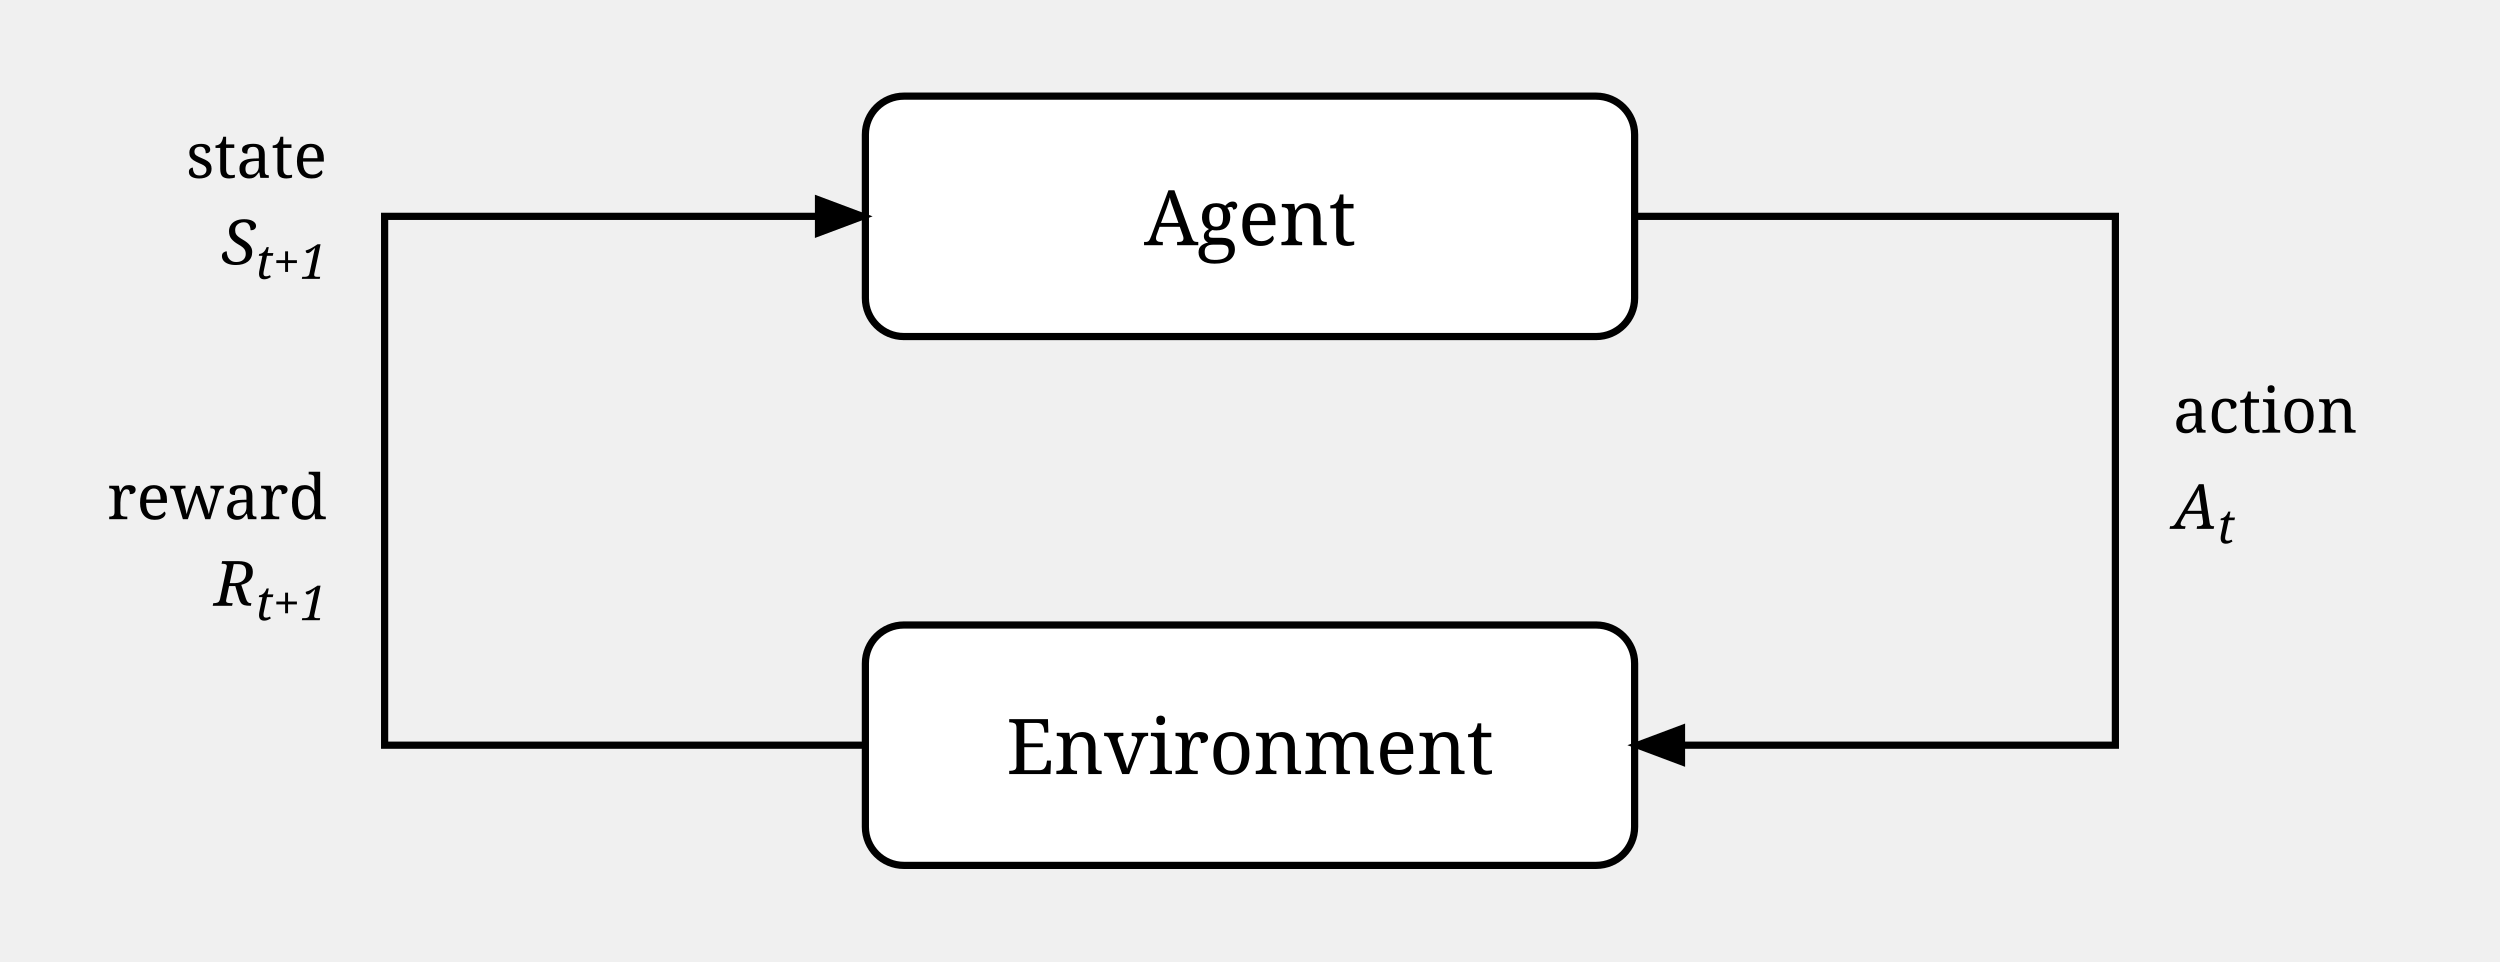
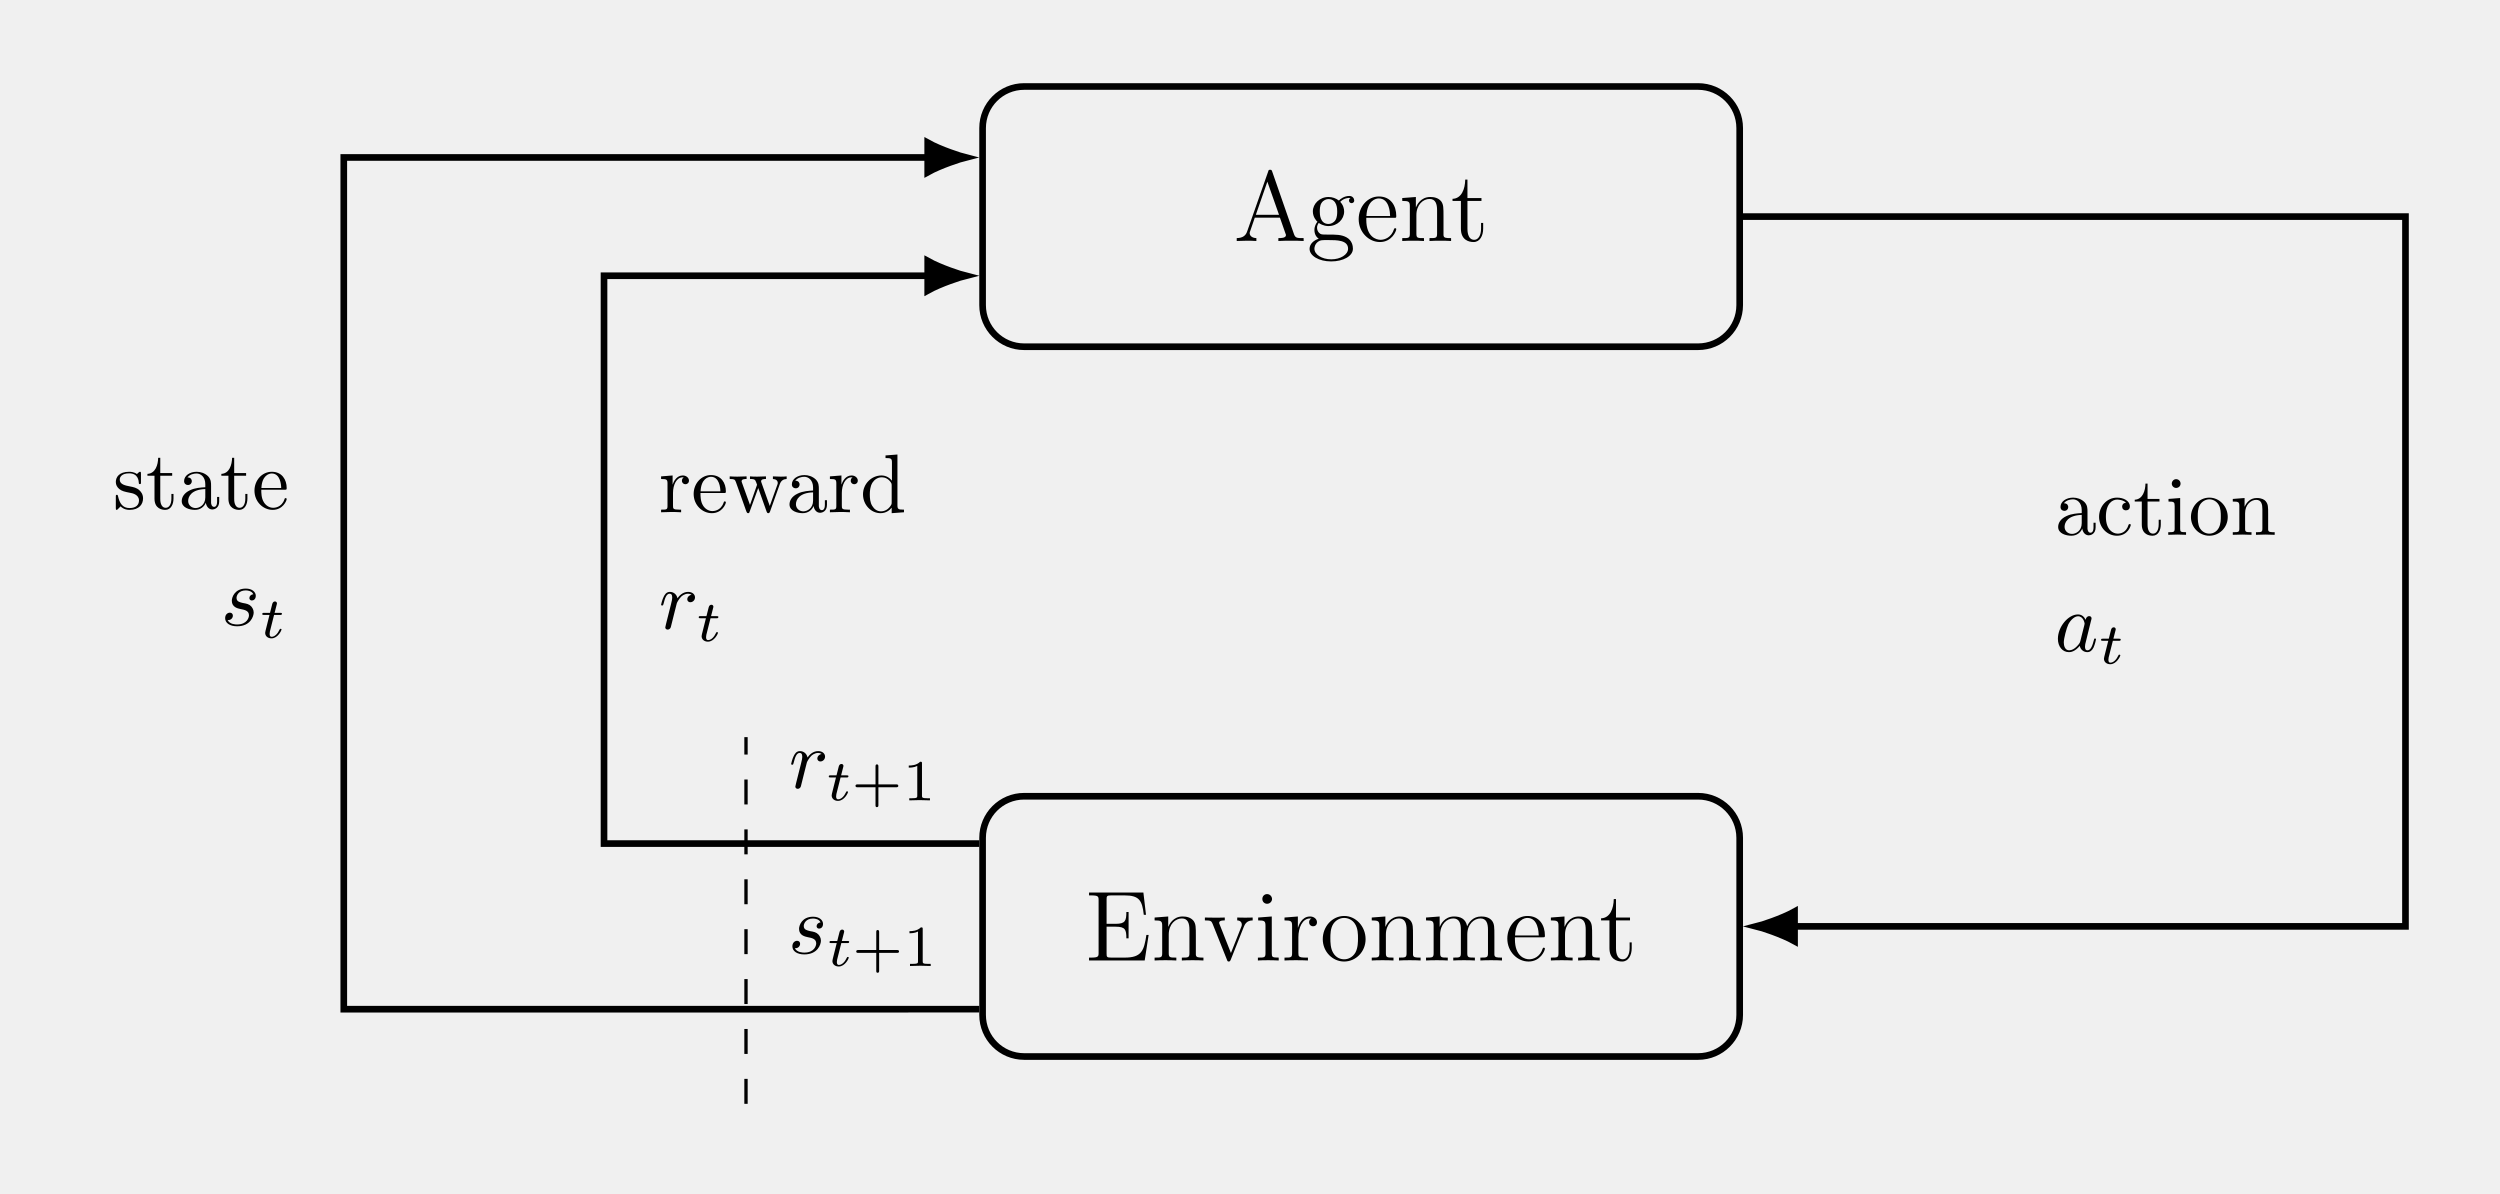
- <svg xmlns="http://www.w3.org/2000/svg" viewBox="0 0 520 200" width="520" height="200" font-family="Georgia, serif" font-size="15">
+ <svg xmlns="http://www.w3.org/2000/svg" xmlns:xlink="http://www.w3.org/1999/xlink" width="298.298pt" height="142.413pt" viewBox="0 0 298.298 142.413">
  <defs>
-     <marker id="arrow" markerWidth="8" markerHeight="8" refX="7" refY="3" orient="auto">
-       <path d="M0,0 L0,6 L8,3 z" fill="black" />
-     </marker>
+     <g>
+       <g id="glyph-0-0">
+         <path d="M 4.609 -8.281 C 4.562 -8.422 4.531 -8.5 4.375 -8.5 C 4.203 -8.5 4.172 -8.469 4.125 -8.281 L 1.625 -1.156 C 1.469 -0.672 1.125 -0.359 0.375 -0.344 L 0.375 0 C 1.094 -0.031 1.125 -0.031 1.516 -0.031 C 1.844 -0.031 2.422 -0.031 2.719 0 L 2.719 -0.344 C 2.219 -0.359 1.922 -0.609 1.922 -0.938 C 1.922 -1.016 1.922 -1.031 1.984 -1.188 L 2.531 -2.781 L 5.531 -2.781 L 6.188 -0.906 C 6.25 -0.766 6.25 -0.734 6.25 -0.703 C 6.25 -0.344 5.641 -0.344 5.344 -0.344 L 5.344 0 C 5.625 -0.031 6.562 -0.031 6.891 -0.031 C 7.234 -0.031 8.078 -0.031 8.359 0 L 8.359 -0.344 C 7.578 -0.344 7.375 -0.344 7.203 -0.828 Z M 4.031 -7.078 L 5.422 -3.125 L 2.656 -3.125 Z M 4.031 -7.078 " />
+       </g>
+       <g id="glyph-0-1">
+         <path d="M 1.422 -2.156 C 1.969 -1.781 2.453 -1.781 2.578 -1.781 C 3.656 -1.781 4.453 -2.594 4.453 -3.516 C 4.453 -3.828 4.359 -4.281 3.984 -4.672 C 4.438 -5.141 5 -5.141 5.062 -5.141 C 5.109 -5.141 5.172 -5.141 5.219 -5.125 C 5.094 -5.078 5.031 -4.953 5.031 -4.828 C 5.031 -4.656 5.156 -4.516 5.344 -4.516 C 5.438 -4.516 5.656 -4.578 5.656 -4.828 C 5.656 -5.047 5.484 -5.375 5.078 -5.375 C 4.453 -5.375 3.984 -5 3.828 -4.828 C 3.469 -5.094 3.047 -5.25 2.594 -5.25 C 1.531 -5.25 0.719 -4.438 0.719 -3.531 C 0.719 -2.844 1.141 -2.406 1.266 -2.297 C 1.125 -2.125 0.906 -1.781 0.906 -1.312 C 0.906 -0.625 1.328 -0.328 1.422 -0.266 C 0.875 -0.109 0.328 0.328 0.328 0.938 C 0.328 1.766 1.438 2.438 2.906 2.438 C 4.328 2.438 5.5 1.812 5.5 0.922 C 5.5 0.625 5.422 -0.078 4.703 -0.453 C 4.094 -0.766 3.5 -0.766 2.469 -0.766 C 1.75 -0.766 1.672 -0.766 1.453 -0.984 C 1.328 -1.109 1.219 -1.328 1.219 -1.578 C 1.219 -1.781 1.297 -1.984 1.422 -2.156 Z M 2.594 -2.031 C 1.547 -2.031 1.547 -3.234 1.547 -3.516 C 1.547 -3.734 1.547 -4.219 1.75 -4.531 C 1.969 -4.875 2.328 -5 2.578 -5 C 3.625 -5 3.625 -3.797 3.625 -3.531 C 3.625 -3.312 3.625 -2.828 3.422 -2.5 C 3.203 -2.156 2.844 -2.031 2.594 -2.031 Z M 2.922 2.188 C 1.781 2.188 0.906 1.609 0.906 0.922 C 0.906 0.828 0.922 0.375 1.375 0.062 C 1.641 -0.109 1.75 -0.109 2.578 -0.109 C 3.578 -0.109 4.922 -0.109 4.922 0.922 C 4.922 1.625 4.016 2.188 2.922 2.188 Z M 2.922 2.188 " />
+       </g>
+       <g id="glyph-0-2">
+         <path d="M 4.562 -2.766 C 4.828 -2.766 4.844 -2.766 4.844 -2.984 C 4.844 -4.188 4.203 -5.312 2.766 -5.312 C 1.406 -5.312 0.359 -4.078 0.359 -2.609 C 0.359 -1.031 1.578 0.125 2.891 0.125 C 4.312 0.125 4.844 -1.172 4.844 -1.422 C 4.844 -1.484 4.781 -1.531 4.719 -1.531 C 4.625 -1.531 4.594 -1.469 4.578 -1.422 C 4.266 -0.422 3.469 -0.141 2.969 -0.141 C 2.469 -0.141 1.266 -0.469 1.266 -2.531 L 1.266 -2.766 Z M 1.281 -2.984 C 1.375 -4.859 2.422 -5.078 2.75 -5.078 C 4.031 -5.078 4.094 -3.391 4.109 -2.984 Z M 1.281 -2.984 " />
+       </g>
+       <g id="glyph-0-3">
+         <path d="M 5.297 -2.891 C 5.297 -4 5.297 -4.328 5.031 -4.719 C 4.672 -5.172 4.125 -5.25 3.719 -5.25 C 2.562 -5.25 2.109 -4.266 2.016 -4.031 L 2 -4.031 L 2 -5.25 L 0.375 -5.125 L 0.375 -4.781 C 1.188 -4.781 1.281 -4.688 1.281 -4.109 L 1.281 -0.875 C 1.281 -0.344 1.156 -0.344 0.375 -0.344 L 0.375 0 C 0.688 -0.031 1.328 -0.031 1.672 -0.031 C 2.016 -0.031 2.656 -0.031 2.969 0 L 2.969 -0.344 C 2.203 -0.344 2.062 -0.344 2.062 -0.875 L 2.062 -3.094 C 2.062 -4.344 2.875 -5.016 3.625 -5.016 C 4.359 -5.016 4.531 -4.406 4.531 -3.672 L 4.531 -0.875 C 4.531 -0.344 4.391 -0.344 3.625 -0.344 L 3.625 0 C 3.922 -0.031 4.578 -0.031 4.906 -0.031 C 5.25 -0.031 5.891 -0.031 6.203 0 L 6.203 -0.344 C 5.609 -0.344 5.312 -0.344 5.297 -0.703 Z M 5.297 -2.891 " />
+       </g>
+       <g id="glyph-0-4">
+         <path d="M 2 -4.781 L 3.672 -4.781 L 3.672 -5.125 L 2 -5.125 L 2 -7.328 L 1.734 -7.328 C 1.719 -6.203 1.297 -5.062 0.219 -5.031 L 0.219 -4.781 L 1.219 -4.781 L 1.219 -1.469 C 1.219 -0.156 2.109 0.125 2.734 0.125 C 3.484 0.125 3.875 -0.625 3.875 -1.469 L 3.875 -2.156 L 3.625 -2.156 L 3.625 -1.5 C 3.625 -0.641 3.281 -0.141 2.812 -0.141 C 2 -0.141 2 -1.25 2 -1.453 Z M 2 -4.781 " />
+       </g>
+       <g id="glyph-0-5">
+         <path d="M 7.594 -3.047 L 7.328 -3.047 C 7.047 -1.188 6.766 -0.344 4.75 -0.344 L 3.125 -0.344 C 2.609 -0.344 2.578 -0.422 2.578 -0.828 L 2.578 -4.031 L 3.672 -4.031 C 4.812 -4.031 4.938 -3.672 4.938 -2.641 L 5.203 -2.641 L 5.203 -5.781 L 4.938 -5.781 C 4.938 -4.75 4.812 -4.375 3.672 -4.375 L 2.578 -4.375 L 2.578 -7.281 C 2.578 -7.672 2.609 -7.766 3.125 -7.766 L 4.719 -7.766 C 6.469 -7.766 6.828 -7.172 7.016 -5.453 L 7.281 -5.453 L 6.969 -8.109 L 0.484 -8.109 L 0.484 -7.766 L 0.719 -7.766 C 1.578 -7.766 1.625 -7.641 1.625 -7.203 L 1.625 -0.906 C 1.625 -0.469 1.578 -0.344 0.719 -0.344 L 0.484 -0.344 L 0.484 0 L 7.125 0 Z M 7.594 -3.047 " />
+       </g>
+       <g id="glyph-0-6">
+         <path d="M 4.859 -4 C 4.969 -4.266 5.172 -4.781 5.922 -4.781 L 5.922 -5.125 C 5.578 -5.109 5.422 -5.109 5.047 -5.109 C 4.797 -5.109 4.625 -5.109 4.078 -5.125 L 4.078 -4.781 C 4.578 -4.766 4.625 -4.406 4.625 -4.281 C 4.625 -4.172 4.609 -4.109 4.547 -3.969 L 3.328 -0.891 L 2 -4.25 C 1.938 -4.422 1.922 -4.422 1.922 -4.484 C 1.922 -4.781 2.375 -4.781 2.594 -4.781 L 2.594 -5.125 C 2.297 -5.109 1.672 -5.109 1.359 -5.109 C 0.969 -5.109 0.938 -5.109 0.219 -5.125 L 0.219 -4.781 C 0.875 -4.781 1 -4.734 1.141 -4.375 L 2.844 -0.109 C 2.906 0.062 2.922 0.125 3.078 0.125 C 3.156 0.125 3.234 0.094 3.312 -0.109 Z M 4.859 -4 " />
+       </g>
+       <g id="glyph-0-7">
+         <path d="M 2.078 -7.328 C 2.078 -7.641 1.828 -7.922 1.484 -7.922 C 1.172 -7.922 0.922 -7.672 0.922 -7.344 C 0.922 -6.984 1.203 -6.766 1.484 -6.766 C 1.859 -6.766 2.078 -7.078 2.078 -7.328 Z M 0.422 -5.125 L 0.422 -4.781 C 1.188 -4.781 1.297 -4.703 1.297 -4.125 L 1.297 -0.875 C 1.297 -0.344 1.172 -0.344 0.391 -0.344 L 0.391 0 C 0.719 -0.031 1.297 -0.031 1.641 -0.031 C 1.781 -0.031 2.469 -0.031 2.875 0 L 2.875 -0.344 C 2.094 -0.344 2.047 -0.406 2.047 -0.875 L 2.047 -5.25 Z M 0.422 -5.125 " />
+       </g>
+       <g id="glyph-0-8">
+         <path d="M 1.984 -2.781 C 1.984 -3.922 2.469 -5.016 3.375 -5.016 C 3.484 -5.016 3.5 -5.016 3.547 -5 C 3.453 -4.953 3.266 -4.875 3.266 -4.562 C 3.266 -4.219 3.531 -4.078 3.734 -4.078 C 3.969 -4.078 4.203 -4.234 4.203 -4.562 C 4.203 -4.922 3.875 -5.25 3.375 -5.25 C 2.359 -5.25 2.016 -4.156 1.938 -3.922 L 1.922 -3.922 L 1.922 -5.25 L 0.328 -5.125 L 0.328 -4.781 C 1.141 -4.781 1.234 -4.688 1.234 -4.109 L 1.234 -0.875 C 1.234 -0.344 1.109 -0.344 0.328 -0.344 L 0.328 0 C 0.672 -0.031 1.328 -0.031 1.672 -0.031 C 2 -0.031 2.844 -0.031 3.125 0 L 3.125 -0.344 L 2.875 -0.344 C 2.016 -0.344 1.984 -0.469 1.984 -0.906 Z M 1.984 -2.781 " />
+       </g>
+       <g id="glyph-0-9">
+         <path d="M 5.469 -2.547 C 5.469 -4.078 4.297 -5.312 2.922 -5.312 C 1.484 -5.312 0.359 -4.047 0.359 -2.547 C 0.359 -1.031 1.547 0.125 2.906 0.125 C 4.312 0.125 5.469 -1.047 5.469 -2.547 Z M 2.922 -0.141 C 2.469 -0.141 1.938 -0.328 1.594 -0.922 C 1.281 -1.453 1.266 -2.156 1.266 -2.656 C 1.266 -3.109 1.266 -3.828 1.625 -4.375 C 1.969 -4.875 2.484 -5.078 2.906 -5.078 C 3.375 -5.078 3.875 -4.859 4.188 -4.391 C 4.562 -3.844 4.562 -3.094 4.562 -2.656 C 4.562 -2.234 4.562 -1.5 4.25 -0.938 C 3.922 -0.375 3.375 -0.141 2.922 -0.141 Z M 2.922 -0.141 " />
+       </g>
+       <g id="glyph-0-10">
+         <path d="M 8.531 -2.891 C 8.531 -4 8.531 -4.328 8.266 -4.719 C 7.922 -5.172 7.359 -5.25 6.953 -5.25 C 5.969 -5.25 5.469 -4.531 5.281 -4.078 C 5.109 -4.984 4.469 -5.25 3.719 -5.25 C 2.562 -5.25 2.109 -4.266 2.016 -4.031 L 2 -4.031 L 2 -5.25 L 0.375 -5.125 L 0.375 -4.781 C 1.188 -4.781 1.281 -4.688 1.281 -4.109 L 1.281 -0.875 C 1.281 -0.344 1.156 -0.344 0.375 -0.344 L 0.375 0 C 0.688 -0.031 1.328 -0.031 1.672 -0.031 C 2.016 -0.031 2.656 -0.031 2.969 0 L 2.969 -0.344 C 2.203 -0.344 2.062 -0.344 2.062 -0.875 L 2.062 -3.094 C 2.062 -4.344 2.875 -5.016 3.625 -5.016 C 4.359 -5.016 4.531 -4.406 4.531 -3.672 L 4.531 -0.875 C 4.531 -0.344 4.391 -0.344 3.625 -0.344 L 3.625 0 C 3.922 -0.031 4.578 -0.031 4.906 -0.031 C 5.25 -0.031 5.891 -0.031 6.203 0 L 6.203 -0.344 C 5.438 -0.344 5.297 -0.344 5.297 -0.875 L 5.297 -3.094 C 5.297 -4.344 6.125 -5.016 6.859 -5.016 C 7.594 -5.016 7.766 -4.406 7.766 -3.672 L 7.766 -0.875 C 7.766 -0.344 7.625 -0.344 6.859 -0.344 L 6.859 0 C 7.172 -0.031 7.812 -0.031 8.141 -0.031 C 8.484 -0.031 9.125 -0.031 9.438 0 L 9.438 -0.344 C 8.844 -0.344 8.547 -0.344 8.531 -0.703 Z M 8.531 -2.891 " />
+       </g>
+       <g id="glyph-1-0">
+         <path d="M 3.297 -0.75 C 3.344 -0.359 3.609 0.062 4.078 0.062 C 4.281 0.062 4.891 -0.078 4.891 -0.891 L 4.891 -1.438 L 4.641 -1.438 L 4.641 -0.891 C 4.641 -0.312 4.391 -0.25 4.281 -0.25 C 3.953 -0.25 3.922 -0.688 3.922 -0.75 L 3.922 -2.734 C 3.922 -3.141 3.922 -3.531 3.562 -3.906 C 3.172 -4.281 2.672 -4.438 2.203 -4.438 C 1.391 -4.438 0.703 -3.984 0.703 -3.328 C 0.703 -3.031 0.906 -2.859 1.156 -2.859 C 1.438 -2.859 1.625 -3.062 1.625 -3.312 C 1.625 -3.438 1.562 -3.766 1.109 -3.766 C 1.375 -4.125 1.859 -4.234 2.188 -4.234 C 2.672 -4.234 3.234 -3.844 3.234 -2.953 L 3.234 -2.594 C 2.734 -2.562 2.031 -2.531 1.406 -2.234 C 0.672 -1.891 0.422 -1.375 0.422 -0.938 C 0.422 -0.141 1.375 0.109 2 0.109 C 2.656 0.109 3.109 -0.281 3.297 -0.75 Z M 3.234 -2.375 L 3.234 -1.391 C 3.234 -0.453 2.516 -0.109 2.078 -0.109 C 1.594 -0.109 1.188 -0.453 1.188 -0.953 C 1.188 -1.5 1.594 -2.328 3.234 -2.375 Z M 3.234 -2.375 " />
+       </g>
+       <g id="glyph-1-1">
+         <path d="M 1.156 -2.156 C 1.156 -3.781 1.969 -4.203 2.5 -4.203 C 2.594 -4.203 3.219 -4.188 3.562 -3.828 C 3.156 -3.797 3.094 -3.5 3.094 -3.375 C 3.094 -3.109 3.281 -2.922 3.547 -2.922 C 3.812 -2.922 4.016 -3.078 4.016 -3.391 C 4.016 -4.062 3.25 -4.438 2.484 -4.438 C 1.25 -4.438 0.344 -3.375 0.344 -2.141 C 0.344 -0.875 1.312 0.109 2.469 0.109 C 3.797 0.109 4.125 -1.078 4.125 -1.188 C 4.125 -1.281 4.016 -1.281 3.984 -1.281 C 3.906 -1.281 3.875 -1.234 3.859 -1.188 C 3.578 -0.266 2.922 -0.141 2.562 -0.141 C 2.031 -0.141 1.156 -0.562 1.156 -2.156 Z M 1.156 -2.156 " />
+       </g>
+       <g id="glyph-1-2">
+         <path d="M 1.719 -3.969 L 3.141 -3.969 L 3.141 -4.281 L 1.719 -4.281 L 1.719 -6.109 L 1.469 -6.109 C 1.453 -5.281 1.156 -4.234 0.188 -4.188 L 0.188 -3.969 L 1.031 -3.969 L 1.031 -1.234 C 1.031 -0.016 1.953 0.109 2.312 0.109 C 3.016 0.109 3.297 -0.594 3.297 -1.234 L 3.297 -1.797 L 3.047 -1.797 L 3.047 -1.25 C 3.047 -0.516 2.75 -0.141 2.375 -0.141 C 1.719 -0.141 1.719 -1.047 1.719 -1.203 Z M 1.719 -3.969 " />
+       </g>
+       <g id="glyph-1-3">
+         <path d="M 1.75 -4.391 L 0.359 -4.281 L 0.359 -3.969 C 1.016 -3.969 1.094 -3.906 1.094 -3.422 L 1.094 -0.75 C 1.094 -0.312 0.984 -0.312 0.328 -0.312 L 0.328 0 C 0.641 -0.016 1.188 -0.031 1.422 -0.031 C 1.766 -0.031 2.109 -0.016 2.453 0 L 2.453 -0.312 C 1.797 -0.312 1.75 -0.359 1.75 -0.75 Z M 1.797 -6.109 C 1.797 -6.422 1.547 -6.641 1.266 -6.641 C 0.969 -6.641 0.75 -6.375 0.75 -6.109 C 0.75 -5.844 0.969 -5.594 1.266 -5.594 C 1.547 -5.594 1.797 -5.797 1.797 -6.109 Z M 1.797 -6.109 " />
+       </g>
+       <g id="glyph-1-4">
+         <path d="M 4.672 -2.125 C 4.672 -3.391 3.688 -4.438 2.484 -4.438 C 1.234 -4.438 0.281 -3.359 0.281 -2.125 C 0.281 -0.844 1.312 0.109 2.469 0.109 C 3.672 0.109 4.672 -0.859 4.672 -2.125 Z M 2.484 -0.141 C 2.047 -0.141 1.625 -0.344 1.344 -0.797 C 1.094 -1.234 1.094 -1.844 1.094 -2.203 C 1.094 -2.594 1.094 -3.125 1.344 -3.562 C 1.609 -4.016 2.078 -4.234 2.469 -4.234 C 2.906 -4.234 3.328 -4.016 3.594 -3.578 C 3.844 -3.156 3.844 -2.578 3.844 -2.203 C 3.844 -1.844 3.844 -1.312 3.625 -0.875 C 3.406 -0.422 2.969 -0.141 2.484 -0.141 Z M 2.484 -0.141 " />
+       </g>
+       <g id="glyph-1-5">
+         <path d="M 1.094 -3.406 L 1.094 -0.75 C 1.094 -0.312 0.984 -0.312 0.312 -0.312 L 0.312 0 C 0.672 -0.016 1.172 -0.031 1.438 -0.031 C 1.703 -0.031 2.219 -0.016 2.547 0 L 2.547 -0.312 C 1.891 -0.312 1.781 -0.312 1.781 -0.75 L 1.781 -2.578 C 1.781 -3.609 2.484 -4.172 3.109 -4.172 C 3.734 -4.172 3.844 -3.625 3.844 -3.062 L 3.844 -0.75 C 3.844 -0.312 3.734 -0.312 3.078 -0.312 L 3.078 0 C 3.422 -0.016 3.922 -0.031 4.203 -0.031 C 4.453 -0.031 4.969 -0.016 5.312 0 L 5.312 -0.312 C 4.797 -0.312 4.547 -0.312 4.531 -0.609 L 4.531 -2.5 C 4.531 -3.359 4.531 -3.656 4.234 -4.016 C 4.094 -4.188 3.766 -4.391 3.188 -4.391 C 2.453 -4.391 2 -3.953 1.719 -3.344 L 1.719 -4.391 L 0.312 -4.281 L 0.312 -3.969 C 1.016 -3.969 1.094 -3.906 1.094 -3.406 Z M 1.094 -3.406 " />
+       </g>
+       <g id="glyph-1-6">
+         <path d="M 1.656 -3.297 L 1.656 -4.391 L 0.281 -4.281 L 0.281 -3.969 C 0.969 -3.969 1.047 -3.906 1.047 -3.406 L 1.047 -0.75 C 1.047 -0.312 0.938 -0.312 0.281 -0.312 L 0.281 0 C 0.672 -0.016 1.125 -0.031 1.406 -0.031 C 1.812 -0.031 2.266 -0.031 2.672 0 L 2.672 -0.312 L 2.453 -0.312 C 1.719 -0.312 1.703 -0.422 1.703 -0.781 L 1.703 -2.297 C 1.703 -3.281 2.125 -4.172 2.875 -4.172 C 2.953 -4.172 2.969 -4.172 2.984 -4.156 C 2.953 -4.141 2.766 -4.031 2.766 -3.766 C 2.766 -3.5 2.969 -3.344 3.188 -3.344 C 3.359 -3.344 3.609 -3.469 3.609 -3.781 C 3.609 -4.094 3.297 -4.391 2.875 -4.391 C 2.156 -4.391 1.797 -3.719 1.656 -3.297 Z M 1.656 -3.297 " />
+       </g>
+       <g id="glyph-1-7">
+         <path d="M 1.109 -2.5 C 1.172 -3.984 2 -4.234 2.344 -4.234 C 3.359 -4.234 3.469 -2.891 3.469 -2.5 Z M 1.094 -2.297 L 3.875 -2.297 C 4.094 -2.297 4.125 -2.297 4.125 -2.5 C 4.125 -3.484 3.578 -4.438 2.344 -4.438 C 1.188 -4.438 0.281 -3.422 0.281 -2.188 C 0.281 -0.859 1.312 0.109 2.453 0.109 C 3.672 0.109 4.125 -0.984 4.125 -1.188 C 4.125 -1.281 4.031 -1.297 3.984 -1.297 C 3.906 -1.297 3.875 -1.234 3.859 -1.156 C 3.516 -0.141 2.625 -0.141 2.516 -0.141 C 2.031 -0.141 1.625 -0.438 1.406 -0.797 C 1.094 -1.281 1.094 -1.938 1.094 -2.297 Z M 1.094 -2.297 " />
+       </g>
+       <g id="glyph-1-8">
+         <path d="M 6.141 -3.328 C 6.312 -3.828 6.625 -3.953 6.969 -3.969 L 6.969 -4.281 C 6.75 -4.25 6.469 -4.25 6.25 -4.25 C 5.969 -4.25 5.516 -4.266 5.328 -4.281 L 5.328 -3.969 C 5.688 -3.953 5.906 -3.781 5.906 -3.5 C 5.906 -3.438 5.906 -3.406 5.859 -3.281 L 4.953 -0.75 L 3.969 -3.516 C 3.922 -3.625 3.922 -3.656 3.922 -3.703 C 3.922 -3.969 4.312 -3.969 4.5 -3.969 L 4.5 -4.281 C 4.219 -4.266 3.703 -4.25 3.469 -4.25 C 3.172 -4.25 2.891 -4.25 2.594 -4.281 L 2.594 -3.969 C 2.953 -3.969 3.109 -3.953 3.219 -3.812 C 3.266 -3.766 3.375 -3.469 3.438 -3.281 L 2.594 -0.875 L 1.641 -3.516 C 1.594 -3.641 1.594 -3.656 1.594 -3.703 C 1.594 -3.969 1.984 -3.969 2.188 -3.969 L 2.188 -4.281 C 1.891 -4.266 1.328 -4.25 1.094 -4.25 C 1.062 -4.25 0.531 -4.25 0.172 -4.281 L 0.172 -3.969 C 0.672 -3.969 0.797 -3.938 0.906 -3.625 L 2.156 -0.109 C 2.219 0.031 2.25 0.109 2.375 0.109 C 2.5 0.109 2.516 0.047 2.562 -0.094 L 3.578 -2.891 L 4.578 -0.078 C 4.625 0.031 4.656 0.109 4.781 0.109 C 4.906 0.109 4.938 0.016 4.984 -0.078 Z M 6.141 -3.328 " />
+       </g>
+       <g id="glyph-1-9">
+         <path d="M 3.766 -0.547 L 3.766 0.109 L 5.234 0 L 5.234 -0.312 C 4.531 -0.312 4.453 -0.375 4.453 -0.859 L 4.453 -6.891 L 3.031 -6.781 L 3.031 -6.469 C 3.719 -6.469 3.797 -6.406 3.797 -5.906 L 3.797 -3.766 C 3.516 -4.125 3.078 -4.391 2.547 -4.391 C 1.375 -4.391 0.344 -3.406 0.344 -2.141 C 0.344 -0.875 1.312 0.109 2.438 0.109 C 3.078 0.109 3.516 -0.234 3.766 -0.547 Z M 3.766 -3.203 L 3.766 -1.172 C 3.766 -0.984 3.766 -0.969 3.656 -0.797 C 3.359 -0.328 2.922 -0.109 2.484 -0.109 C 2.047 -0.109 1.688 -0.359 1.453 -0.75 C 1.188 -1.156 1.156 -1.719 1.156 -2.125 C 1.156 -2.484 1.188 -3.078 1.469 -3.531 C 1.672 -3.844 2.047 -4.172 2.594 -4.172 C 2.938 -4.172 3.359 -4.016 3.656 -3.578 C 3.766 -3.406 3.766 -3.391 3.766 -3.203 Z M 3.766 -3.203 " />
+       </g>
+       <g id="glyph-1-10">
+         <path d="M 2.062 -1.922 C 2.281 -1.891 3.094 -1.719 3.094 -1.016 C 3.094 -0.5 2.75 -0.109 1.969 -0.109 C 1.141 -0.109 0.781 -0.672 0.594 -1.516 C 0.562 -1.641 0.562 -1.688 0.453 -1.688 C 0.328 -1.688 0.328 -1.625 0.328 -1.438 L 0.328 -0.125 C 0.328 0.047 0.328 0.109 0.438 0.109 C 0.484 0.109 0.5 0.094 0.688 -0.094 C 0.703 -0.109 0.703 -0.125 0.891 -0.312 C 1.312 0.094 1.766 0.109 1.969 0.109 C 3.109 0.109 3.578 -0.562 3.578 -1.266 C 3.578 -1.797 3.281 -2.094 3.156 -2.219 C 2.828 -2.531 2.438 -2.609 2.031 -2.688 C 1.469 -2.797 0.797 -2.922 0.797 -3.5 C 0.797 -3.844 1.062 -4.25 1.922 -4.25 C 3 -4.25 3.062 -3.359 3.078 -3.062 C 3.078 -2.969 3.172 -2.969 3.188 -2.969 C 3.328 -2.969 3.328 -3.016 3.328 -3.203 L 3.328 -4.203 C 3.328 -4.375 3.328 -4.438 3.219 -4.438 C 3.172 -4.438 3.141 -4.438 3.016 -4.328 C 2.984 -4.281 2.891 -4.203 2.844 -4.172 C 2.469 -4.438 2.062 -4.438 1.922 -4.438 C 0.703 -4.438 0.328 -3.781 0.328 -3.219 C 0.328 -2.875 0.484 -2.594 0.75 -2.375 C 1.078 -2.125 1.344 -2.062 2.062 -1.922 Z M 2.062 -1.922 " />
+       </g>
+       <g id="glyph-2-0">
+         <path d="M 3.703 -3.75 C 3.516 -4.125 3.234 -4.391 2.781 -4.391 C 1.625 -4.391 0.391 -2.922 0.391 -1.484 C 0.391 -0.547 0.938 0.109 1.719 0.109 C 1.922 0.109 2.406 0.062 3 -0.641 C 3.078 -0.219 3.438 0.109 3.906 0.109 C 4.25 0.109 4.484 -0.125 4.641 -0.438 C 4.812 -0.797 4.938 -1.406 4.938 -1.422 C 4.938 -1.516 4.859 -1.516 4.828 -1.516 C 4.719 -1.516 4.719 -1.484 4.688 -1.344 C 4.516 -0.688 4.328 -0.109 3.922 -0.109 C 3.656 -0.109 3.625 -0.359 3.625 -0.562 C 3.625 -0.781 3.656 -0.859 3.766 -1.297 C 3.875 -1.719 3.891 -1.812 3.984 -2.188 L 4.328 -3.578 C 4.406 -3.859 4.406 -3.875 4.406 -3.922 C 4.406 -4.094 4.281 -4.188 4.125 -4.188 C 3.875 -4.188 3.734 -3.969 3.703 -3.75 Z M 3.062 -1.188 C 3 -1 3 -0.984 2.859 -0.812 C 2.422 -0.266 2.016 -0.109 1.734 -0.109 C 1.234 -0.109 1.094 -0.656 1.094 -1.047 C 1.094 -1.531 1.422 -2.766 1.641 -3.219 C 1.953 -3.797 2.406 -4.172 2.797 -4.172 C 3.438 -4.172 3.578 -3.359 3.578 -3.297 C 3.578 -3.234 3.562 -3.172 3.547 -3.125 Z M 3.062 -1.188 " />
+       </g>
+       <g id="glyph-2-1">
+         <path d="M 0.875 -0.578 C 0.844 -0.438 0.781 -0.203 0.781 -0.156 C 0.781 0.016 0.922 0.109 1.078 0.109 C 1.188 0.109 1.375 0.031 1.438 -0.172 C 1.453 -0.203 1.797 -1.562 1.828 -1.734 C 1.922 -2.062 2.094 -2.766 2.156 -3.031 C 2.188 -3.156 2.469 -3.625 2.703 -3.844 C 2.781 -3.906 3.078 -4.172 3.5 -4.172 C 3.766 -4.172 3.906 -4.047 3.922 -4.047 C 3.625 -4 3.406 -3.766 3.406 -3.5 C 3.406 -3.344 3.516 -3.156 3.781 -3.156 C 4.047 -3.156 4.328 -3.391 4.328 -3.734 C 4.328 -4.094 4.016 -4.391 3.5 -4.391 C 2.859 -4.391 2.422 -3.906 2.234 -3.625 C 2.156 -4.062 1.797 -4.391 1.328 -4.391 C 0.875 -4.391 0.688 -4 0.594 -3.812 C 0.422 -3.484 0.281 -2.891 0.281 -2.859 C 0.281 -2.766 0.391 -2.766 0.406 -2.766 C 0.5 -2.766 0.516 -2.766 0.578 -2.984 C 0.75 -3.688 0.938 -4.172 1.297 -4.172 C 1.469 -4.172 1.609 -4.094 1.609 -3.703 C 1.609 -3.5 1.578 -3.391 1.453 -2.875 Z M 0.875 -0.578 " />
+       </g>
+       <g id="glyph-2-2">
+         <path d="M 3.875 -3.703 C 3.609 -3.703 3.406 -3.484 3.406 -3.266 C 3.406 -3.125 3.5 -2.969 3.703 -2.969 C 3.922 -2.969 4.172 -3.141 4.172 -3.531 C 4.172 -3.984 3.734 -4.391 2.984 -4.391 C 1.672 -4.391 1.312 -3.375 1.312 -2.938 C 1.312 -2.156 2.047 -2.016 2.328 -1.953 C 2.844 -1.859 3.359 -1.75 3.359 -1.203 C 3.359 -0.938 3.141 -0.109 1.938 -0.109 C 1.812 -0.109 1.047 -0.109 0.812 -0.641 C 1.188 -0.578 1.438 -0.891 1.438 -1.156 C 1.438 -1.391 1.281 -1.516 1.078 -1.516 C 0.812 -1.516 0.516 -1.297 0.516 -0.859 C 0.516 -0.281 1.078 0.109 1.938 0.109 C 3.547 0.109 3.922 -1.094 3.922 -1.531 C 3.922 -1.891 3.734 -2.141 3.625 -2.266 C 3.359 -2.547 3.062 -2.594 2.625 -2.672 C 2.266 -2.766 1.875 -2.828 1.875 -3.281 C 1.875 -3.562 2.109 -4.172 2.984 -4.172 C 3.234 -4.172 3.734 -4.094 3.875 -3.703 Z M 3.875 -3.703 " />
+       </g>
+       <g id="glyph-3-0">
+         <path d="M 1.703 -2.734 L 2.422 -2.734 C 2.547 -2.734 2.641 -2.734 2.641 -2.891 C 2.641 -2.984 2.547 -2.984 2.422 -2.984 L 1.766 -2.984 L 2.031 -4.016 C 2.031 -4.047 2.047 -4.094 2.047 -4.109 C 2.047 -4.234 1.953 -4.344 1.812 -4.344 C 1.641 -4.344 1.531 -4.219 1.484 -4.031 C 1.438 -3.859 1.531 -4.203 1.219 -2.984 L 0.516 -2.984 C 0.375 -2.984 0.297 -2.984 0.297 -2.844 C 0.297 -2.734 0.375 -2.734 0.5 -2.734 L 1.156 -2.734 L 0.75 -1.109 C 0.703 -0.922 0.641 -0.688 0.641 -0.594 C 0.641 -0.188 0.984 0.062 1.391 0.062 C 2.156 0.062 2.594 -0.906 2.594 -0.984 C 2.594 -1.078 2.5 -1.078 2.484 -1.078 C 2.406 -1.078 2.391 -1.062 2.344 -0.953 C 2.141 -0.516 1.797 -0.125 1.406 -0.125 C 1.266 -0.125 1.172 -0.219 1.172 -0.469 C 1.172 -0.531 1.188 -0.688 1.203 -0.75 Z M 1.703 -2.734 " />
+       </g>
+       <g id="glyph-4-0">
+         <path d="M 3.219 -1.562 L 5.328 -1.562 C 5.422 -1.562 5.594 -1.562 5.594 -1.734 C 5.594 -1.906 5.438 -1.906 5.328 -1.906 L 3.219 -1.906 L 3.219 -4.031 C 3.219 -4.125 3.219 -4.297 3.047 -4.297 C 2.875 -4.297 2.875 -4.141 2.875 -4.031 L 2.875 -1.906 L 0.75 -1.906 C 0.656 -1.906 0.484 -1.906 0.484 -1.734 C 0.484 -1.562 0.641 -1.562 0.75 -1.562 L 2.875 -1.562 L 2.875 0.562 C 2.875 0.656 2.875 0.812 3.031 0.812 C 3.219 0.812 3.219 0.656 3.219 0.562 Z M 3.219 -1.562 " />
+       </g>
+       <g id="glyph-4-1">
+         <path d="M 2.328 -4.406 C 2.328 -4.594 2.312 -4.609 2.109 -4.609 C 1.672 -4.172 1.047 -4.156 0.75 -4.156 L 0.75 -3.906 C 0.922 -3.906 1.375 -3.906 1.766 -4.109 L 1.766 -0.562 C 1.766 -0.344 1.766 -0.25 1.062 -0.25 L 0.812 -0.25 L 0.812 0 C 0.922 0 1.781 -0.031 2.047 -0.031 C 2.25 -0.031 3.125 0 3.281 0 L 3.281 -0.25 L 3.016 -0.25 C 2.328 -0.25 2.328 -0.344 2.328 -0.562 Z M 2.328 -4.406 " />
+       </g>
+     </g>
  </defs>
-   <rect x="180" y="20" width="160" height="50" rx="8" ry="8" fill="white" stroke="black" stroke-width="1.5" />
-   <text x="260" y="51" text-anchor="middle" font-size="16">Agent</text>
-   <rect x="180" y="130" width="160" height="50" rx="8" ry="8" fill="white" stroke="black" stroke-width="1.5" />
-   <text x="260" y="161" text-anchor="middle" font-size="16">Environment</text>
-   <polyline points="340,45 440,45 440,155 340,155" fill="none" stroke="black" stroke-width="1.5" marker-end="url(#arrow)" />
-   <text x="452" y="90" text-anchor="start" font-size="13">action</text>
-   <text x="452" y="110" text-anchor="start" font-size="13" font-style="italic">A<tspan dy="3" font-size="10">t</tspan>
-   </text>
-   <polyline points="180,155 80,155 80,45 180,45" fill="none" stroke="black" stroke-width="1.5" marker-end="url(#arrow)" />
-   <text x="68" y="37" text-anchor="end" font-size="13">state</text>
-   <text x="68" y="55" text-anchor="end" font-size="13" font-style="italic">S<tspan dy="3" font-size="10">t+1</tspan>
-   </text>
-   <text x="68" y="108" text-anchor="end" font-size="13">reward</text>
-   <text x="68" y="126" text-anchor="end" font-size="13" font-style="italic">R<tspan dy="3" font-size="10">t+1</tspan>
-   </text>
+   <path fill="none" stroke-width="0.797" stroke-linecap="butt" stroke-linejoin="miter" stroke="rgb(0%, 0%, 0%)" stroke-opacity="1" stroke-miterlimit="10" d="M 40.375 100.628 L -40.375 100.628 C -43.124 100.628 -45.352 98.4 -45.352 95.647 L -45.352 74.431 C -45.352 71.677 -43.124 69.449 -40.375 69.449 L 40.375 69.449 C 43.124 69.449 45.356 71.677 45.356 74.431 L 45.356 95.647 C 45.356 98.4 43.124 100.628 40.375 100.628 Z M 40.375 100.628 " transform="matrix(0.995895, 0, 0, -0.995895, 162.4083, 110.5354)" />
+   <g fill="rgb(0%, 0%, 0%)" fill-opacity="1">
+     <use xlink:href="#glyph-0-0" x="147.19" y="28.755" />
+     <use xlink:href="#glyph-0-1" x="155.929" y="28.755" />
+     <use xlink:href="#glyph-0-2" x="161.758" y="28.755" />
+     <use xlink:href="#glyph-0-3" x="166.94" y="28.755" />
+   </g>
+   <g fill="rgb(0%, 0%, 0%)" fill-opacity="1">
+     <use xlink:href="#glyph-0-4" x="173.095" y="28.755" />
+   </g>
+   <path fill="none" stroke-width="0.797" stroke-linecap="butt" stroke-linejoin="miter" stroke="rgb(0%, 0%, 0%)" stroke-opacity="1" stroke-miterlimit="10" d="M 40.375 15.592 L -40.375 15.592 C -43.124 15.592 -45.352 13.36 -45.352 10.61 L -45.352 -10.61 C -45.352 -13.359 -43.124 -15.591 -40.375 -15.591 L 40.375 -15.591 C 43.124 -15.591 45.356 -13.359 45.356 -10.61 L 45.356 10.61 C 45.356 13.36 43.124 15.592 40.375 15.592 Z M 40.375 15.592 " transform="matrix(0.995895, 0, 0, -0.995895, 162.4083, 110.5354)" />
+   <g fill="rgb(0%, 0%, 0%)" fill-opacity="1">
+     <use xlink:href="#glyph-0-5" x="129.459" y="114.604" />
+     <use xlink:href="#glyph-0-3" x="137.391" y="114.604" />
+   </g>
+   <g fill="rgb(0%, 0%, 0%)" fill-opacity="1">
+     <use xlink:href="#glyph-0-6" x="143.546" y="114.604" />
+     <use xlink:href="#glyph-0-7" x="149.7" y="114.604" />
+     <use xlink:href="#glyph-0-8" x="152.938" y="114.604" />
+     <use xlink:href="#glyph-0-9" x="157.472" y="114.604" />
+     <use xlink:href="#glyph-0-3" x="163.301" y="114.604" />
+     <use xlink:href="#glyph-0-10" x="169.778" y="114.604" />
+     <use xlink:href="#glyph-0-2" x="179.493" y="114.604" />
+     <use xlink:href="#glyph-0-3" x="184.675" y="114.604" />
+   </g>
+   <g fill="rgb(0%, 0%, 0%)" fill-opacity="1">
+     <use xlink:href="#glyph-0-4" x="190.819" y="114.604" />
+   </g>
+   <path fill="none" stroke-width="0.797" stroke-linecap="butt" stroke-linejoin="miter" stroke="rgb(0%, 0%, 0%)" stroke-opacity="1" stroke-miterlimit="10" d="M 45.752 85.041 L 125.125 85.041 L 125.125 0 L 51.93 0 " transform="matrix(0.995895, 0, 0, -0.995895, 162.4083, 110.5354)" />
+   <path fill-rule="nonzero" fill="rgb(0%, 0%, 0%)" fill-opacity="1" stroke-width="0.797" stroke-linecap="butt" stroke-linejoin="miter" stroke="rgb(0%, 0%, 0%)" stroke-opacity="1" stroke-miterlimit="10" d="M 4.534 -0 C 3.977 0.137 1.53 0.922 -0 1.773 L -0 -1.773 C 1.53 -0.922 3.977 -0.138 4.534 -0 Z M 4.534 -0 " transform="matrix(-0.995895, 0, 0, 0.995895, 214.1248, 110.5354)" />
+   <g fill="rgb(0%, 0%, 0%)" fill-opacity="1">
+     <use xlink:href="#glyph-1-0" x="245.156" y="63.814" />
+     <use xlink:href="#glyph-1-1" x="250.117" y="63.814" />
+     <use xlink:href="#glyph-1-2" x="254.526" y="63.814" />
+     <use xlink:href="#glyph-1-3" x="258.385" y="63.814" />
+     <use xlink:href="#glyph-1-4" x="261.141" y="63.814" />
+     <use xlink:href="#glyph-1-5" x="266.102" y="63.814" />
+   </g>
+   <g fill="rgb(0%, 0%, 0%)" fill-opacity="1">
+     <use xlink:href="#glyph-2-0" x="245.156" y="77.705" />
+   </g>
+   <g fill="rgb(0%, 0%, 0%)" fill-opacity="1">
+     <use xlink:href="#glyph-3-0" x="250.401" y="79.193" />
+   </g>
+   <path fill="none" stroke-width="0.399" stroke-linecap="butt" stroke-linejoin="miter" stroke="rgb(0%, 0%, 0%)" stroke-opacity="1" stroke-dasharray="2.989 2.989" stroke-miterlimit="10" d="M -73.699 -21.259 L -73.699 22.675 " transform="matrix(0.995895, 0, 0, -0.995895, 162.4083, 110.5354)" />
+   <path fill="none" stroke-width="0.797" stroke-linecap="butt" stroke-linejoin="miter" stroke="rgb(0%, 0%, 0%)" stroke-opacity="1" stroke-miterlimit="10" d="M -45.752 9.92 L -90.71 9.92 L -90.71 77.953 L -51.93 77.953 " transform="matrix(0.995895, 0, 0, -0.995895, 162.4083, 110.5354)" />
+   <path fill-rule="nonzero" fill="rgb(0%, 0%, 0%)" fill-opacity="1" stroke-width="0.797" stroke-linecap="butt" stroke-linejoin="miter" stroke="rgb(0%, 0%, 0%)" stroke-opacity="1" stroke-miterlimit="10" d="M 4.534 0 C 3.977 0.138 1.529 0.922 -0 1.773 L -0 -1.773 C 1.529 -0.921 3.977 -0.137 4.534 0 Z M 4.534 0 " transform="matrix(0.995895, 0, 0, -0.995895, 110.6919, 32.90264)" />
+   <g fill="rgb(0%, 0%, 0%)" fill-opacity="1">
+     <use xlink:href="#glyph-2-1" x="94.117" y="94.012" />
+   </g>
+   <g fill="rgb(0%, 0%, 0%)" fill-opacity="1">
+     <use xlink:href="#glyph-3-0" x="98.593" y="95.499" />
+   </g>
+   <g fill="rgb(0%, 0%, 0%)" fill-opacity="1">
+     <use xlink:href="#glyph-4-0" x="101.591" y="95.499" />
+     <use xlink:href="#glyph-4-1" x="107.682" y="95.499" />
+   </g>
+   <g fill="rgb(0%, 0%, 0%)" fill-opacity="1">
+     <use xlink:href="#glyph-1-6" x="78.599" y="61.123" />
+     <use xlink:href="#glyph-1-7" x="82.485" y="61.123" />
+     <use xlink:href="#glyph-1-8" x="86.894" y="61.123" />
+   </g>
+   <g fill="rgb(0%, 0%, 0%)" fill-opacity="1">
+     <use xlink:href="#glyph-1-0" x="93.782" y="61.123" />
+     <use xlink:href="#glyph-1-6" x="98.743" y="61.123" />
+     <use xlink:href="#glyph-1-9" x="102.629" y="61.123" />
+   </g>
+   <g fill="rgb(0%, 0%, 0%)" fill-opacity="1">
+     <use xlink:href="#glyph-2-1" x="78.599" y="75.014" />
+   </g>
+   <g fill="rgb(0%, 0%, 0%)" fill-opacity="1">
+     <use xlink:href="#glyph-3-0" x="83.075" y="76.502" />
+   </g>
+   <path fill="none" stroke-width="0.797" stroke-linecap="butt" stroke-linejoin="miter" stroke="rgb(0%, 0%, 0%)" stroke-opacity="1" stroke-miterlimit="10" d="M -45.752 -9.919 L -121.889 -9.923 L -121.889 92.124 L -51.93 92.124 " transform="matrix(0.995895, 0, 0, -0.995895, 162.4083, 110.5354)" />
+   <path fill-rule="nonzero" fill="rgb(0%, 0%, 0%)" fill-opacity="1" stroke-width="0.797" stroke-linecap="butt" stroke-linejoin="miter" stroke="rgb(0%, 0%, 0%)" stroke-opacity="1" stroke-miterlimit="10" d="M 4.534 -0.001 C 3.977 0.14 1.529 0.92 -0 1.771 L -0 -1.77 C 1.529 -0.919 3.977 -0.139 4.534 -0.001 Z M 4.534 -0.001 " transform="matrix(0.995895, 0, 0, -0.995895, 110.6919, 18.78761)" />
+   <g fill="rgb(0%, 0%, 0%)" fill-opacity="1">
+     <use xlink:href="#glyph-2-2" x="94.03" y="113.772" />
+   </g>
+   <g fill="rgb(0%, 0%, 0%)" fill-opacity="1">
+     <use xlink:href="#glyph-3-0" x="98.681" y="115.261" />
+   </g>
+   <g fill="rgb(0%, 0%, 0%)" fill-opacity="1">
+     <use xlink:href="#glyph-4-0" x="101.679" y="115.261" />
+     <use xlink:href="#glyph-4-1" x="107.769" y="115.261" />
+   </g>
+   <g fill="rgb(0%, 0%, 0%)" fill-opacity="1">
+     <use xlink:href="#glyph-1-10" x="13.491" y="60.73" />
+     <use xlink:href="#glyph-1-2" x="17.404" y="60.73" />
+     <use xlink:href="#glyph-1-0" x="21.263" y="60.73" />
+     <use xlink:href="#glyph-1-2" x="26.224" y="60.73" />
+     <use xlink:href="#glyph-1-7" x="30.082" y="60.73" />
+   </g>
+   <g fill="rgb(0%, 0%, 0%)" fill-opacity="1">
+     <use xlink:href="#glyph-2-2" x="26.348" y="74.619" />
+   </g>
+   <g fill="rgb(0%, 0%, 0%)" fill-opacity="1">
+     <use xlink:href="#glyph-3-0" x="30.999" y="76.108" />
+   </g>
</svg>
